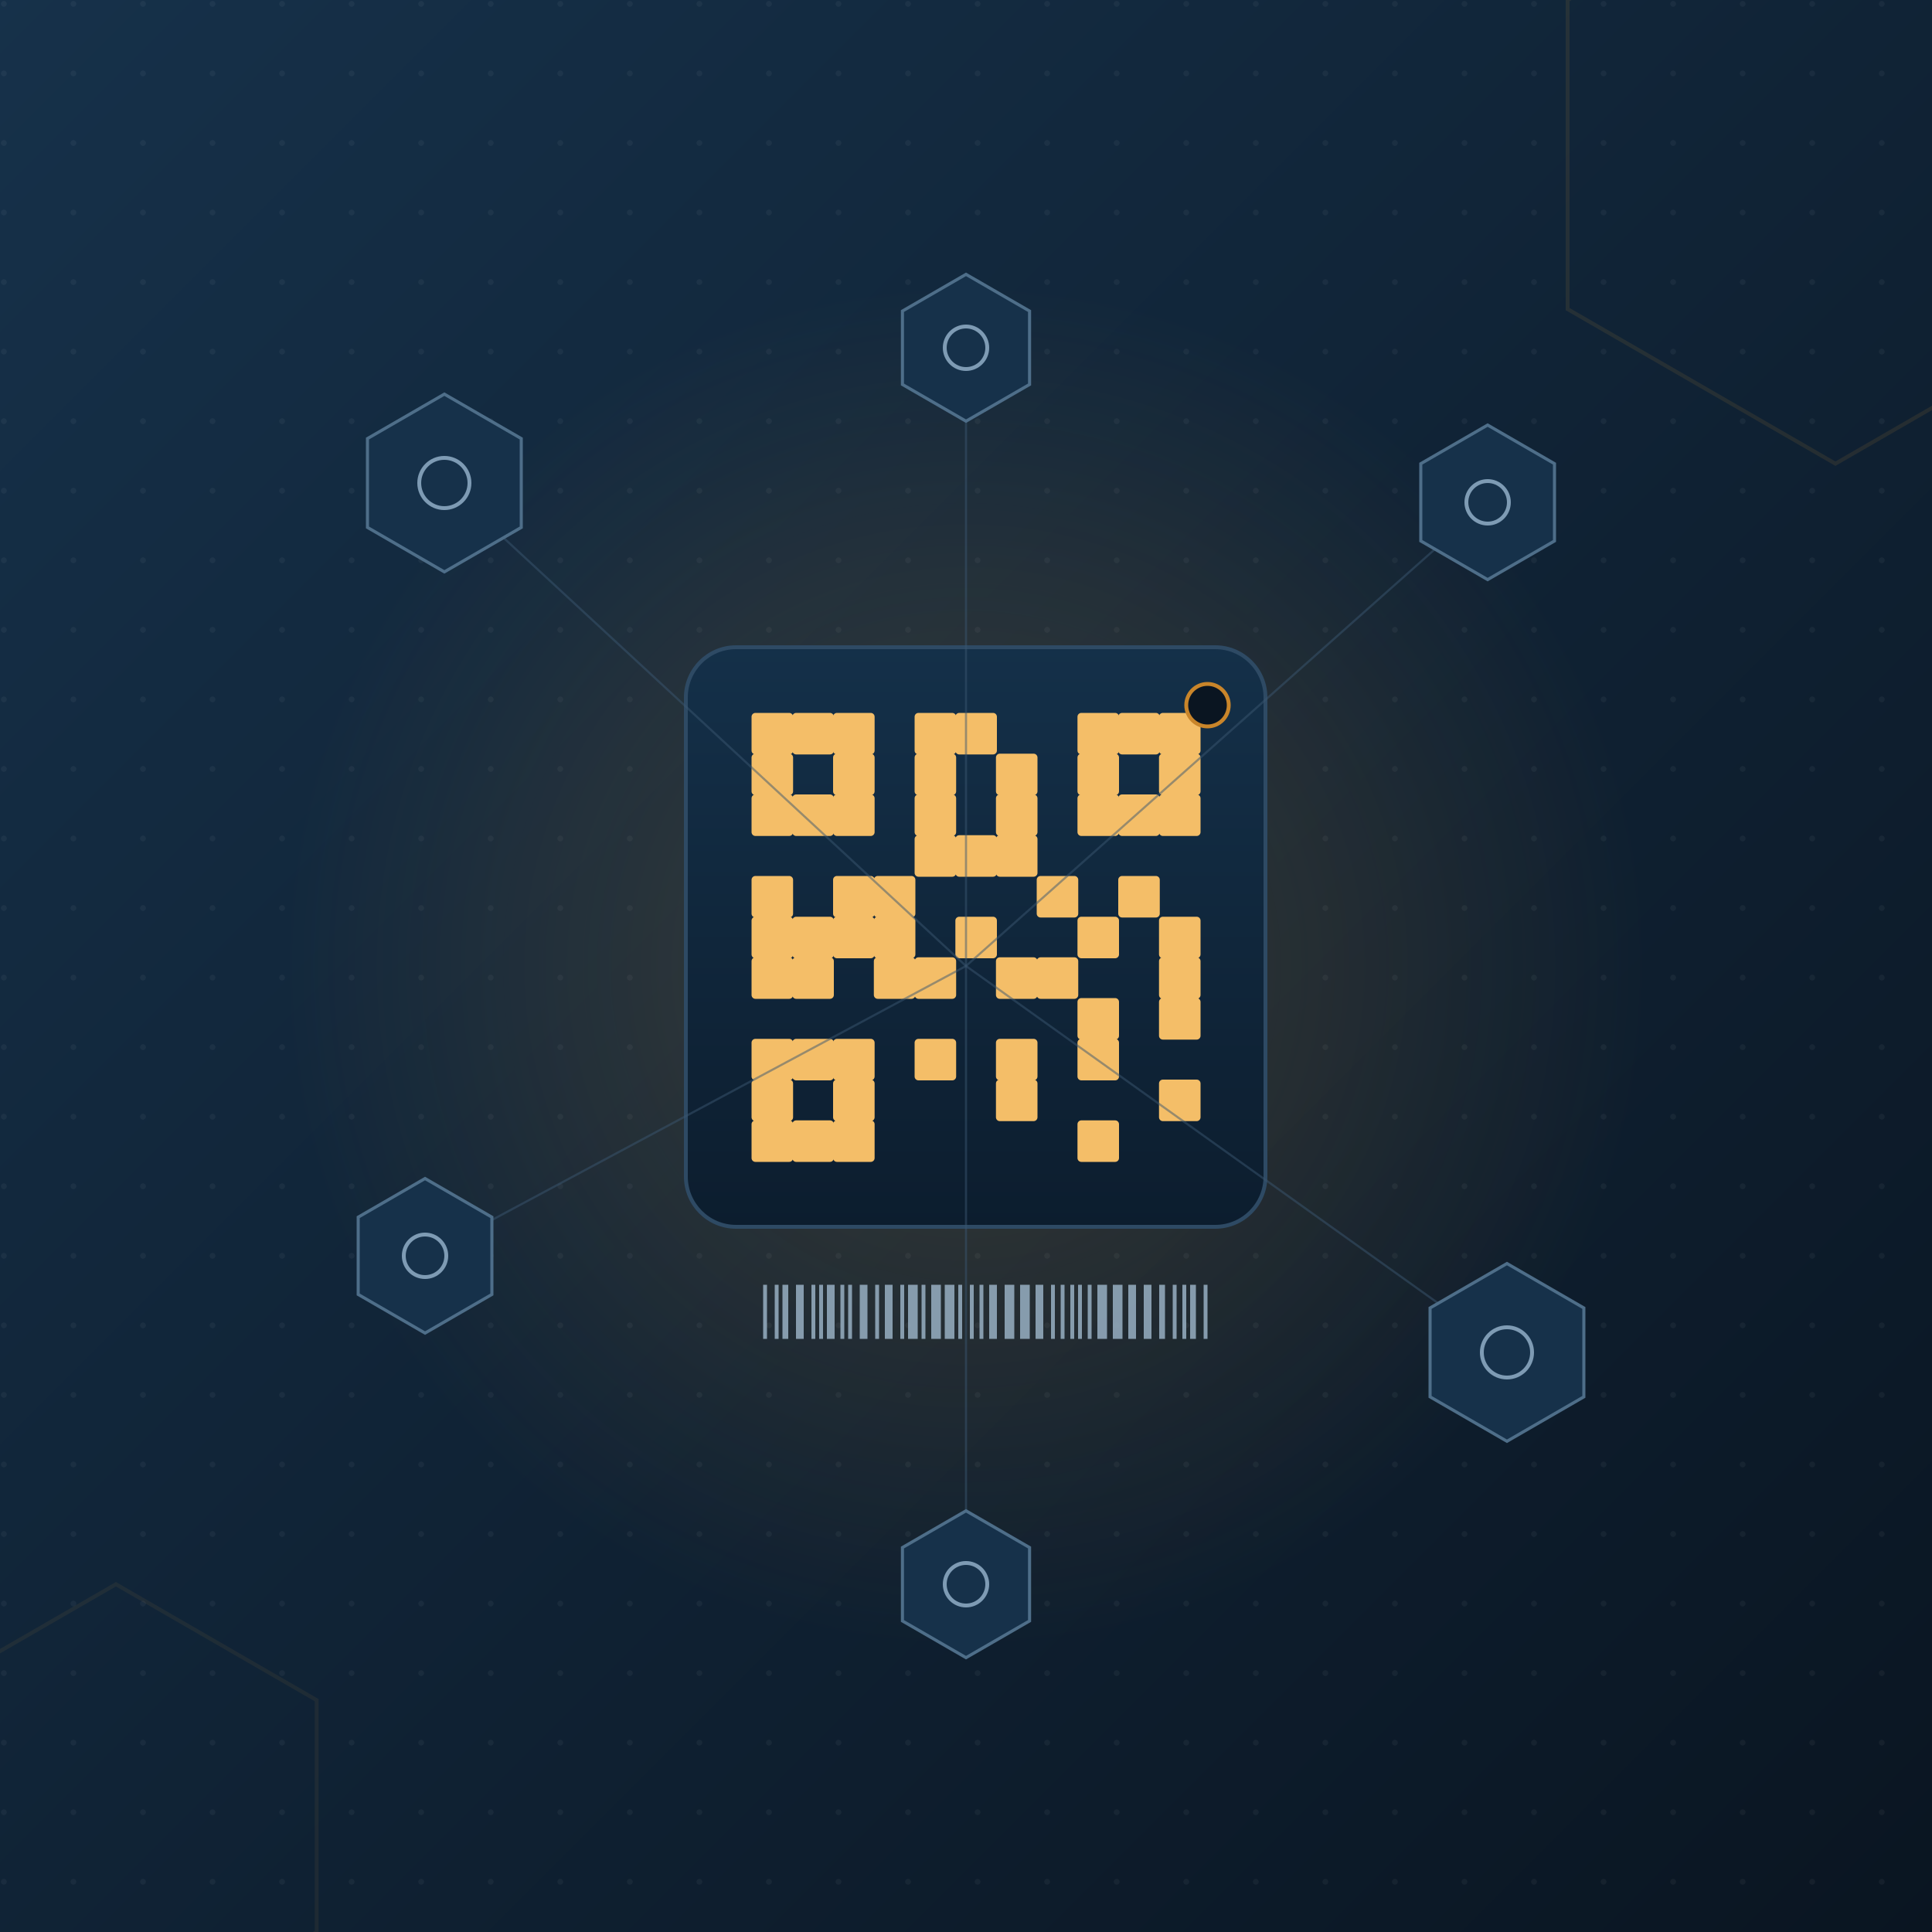
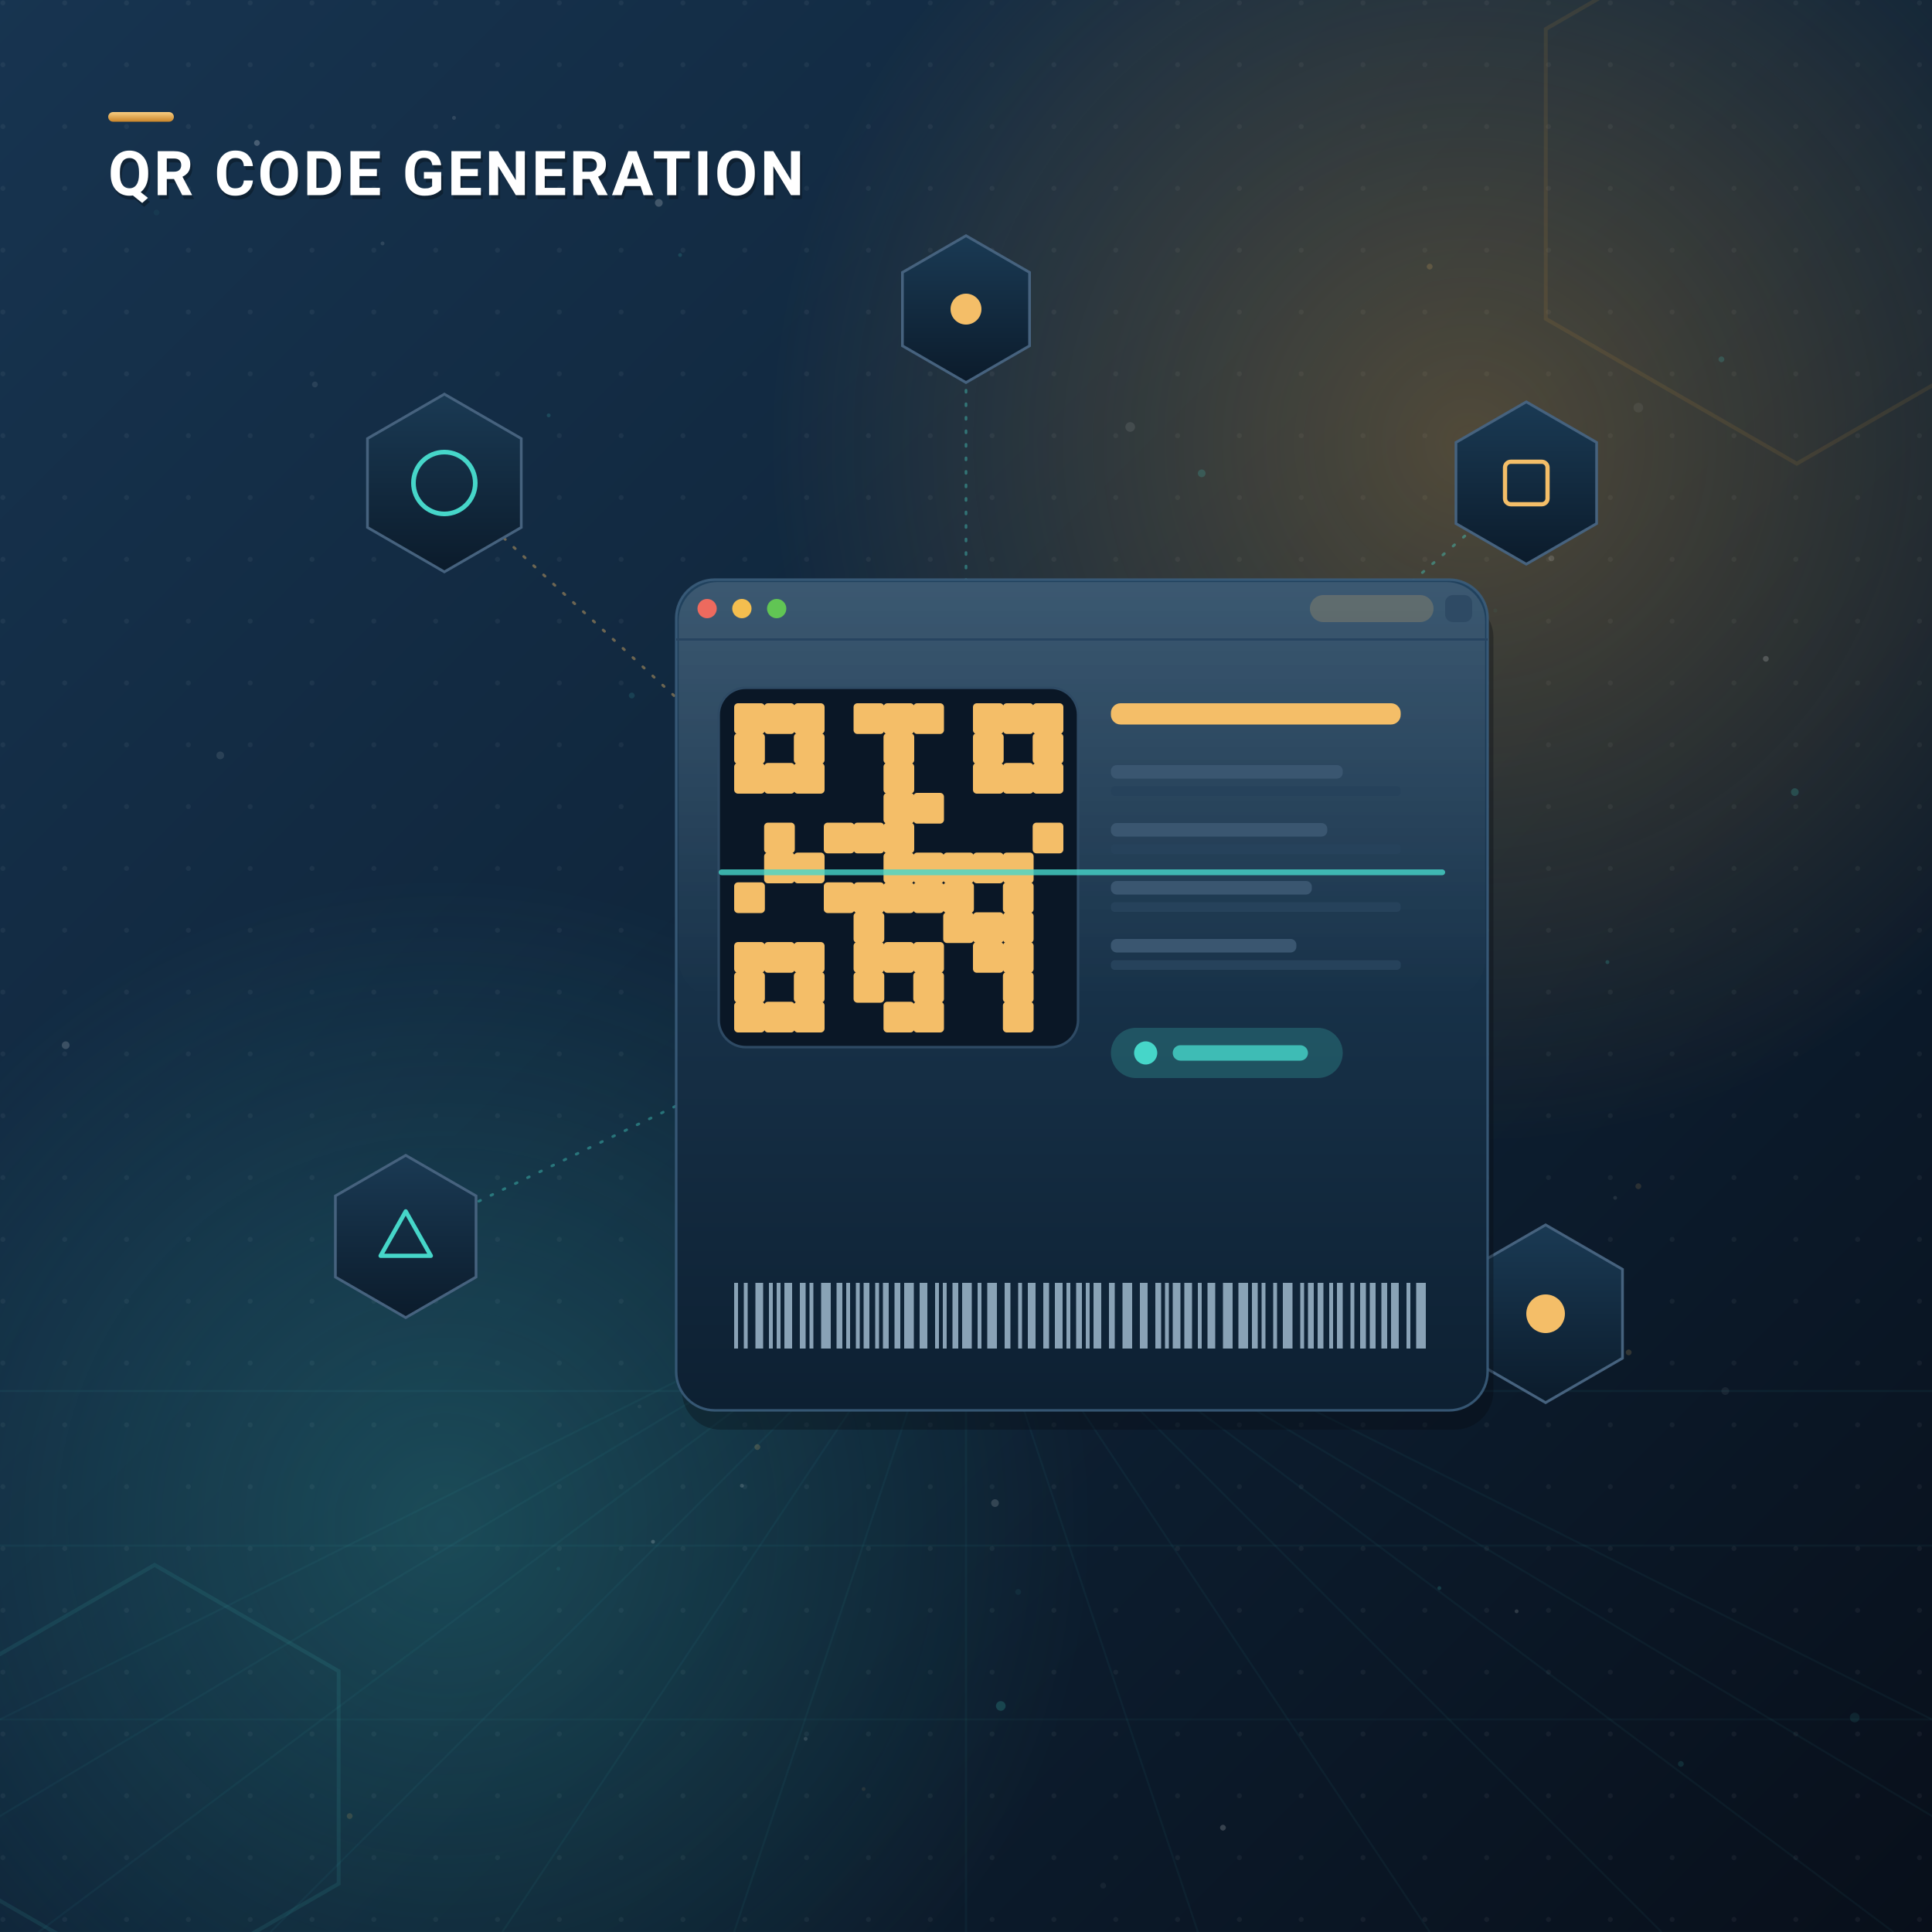
<svg xmlns="http://www.w3.org/2000/svg" viewBox="0 0 1000 1000">
  <defs>
    <linearGradient id="bg" x1="0" y1="0" x2="1" y2="1">
-       <stop offset="0" stop-color="#16314A" />
-       <stop offset="1" stop-color="#0A1521" />
-     </linearGradient>
-     <radialGradient id="glow" cx="0.5" cy="0.5" r="0.5">
-       <stop offset="0" stop-color="#E9A23B" stop-opacity="0.20" />
+       <stop offset="0" stop-color="#173450" />
+       <stop offset="0.55" stop-color="#0E2236" />
+       <stop offset="1" stop-color="#080F1A" />
+     </linearGradient>
+     <linearGradient id="gold" x1="0" y1="0" x2="0" y2="1">
+       <stop offset="0" stop-color="#F8CE82" />
+       <stop offset="1" stop-color="#C9852A" />
+     </linearGradient>
+     <linearGradient id="teal" x1="0" y1="0" x2="0" y2="1">
+       <stop offset="0" stop-color="#6FE6DA" />
+       <stop offset="1" stop-color="#2C9D93" />
+     </linearGradient>
+     <linearGradient id="glass" x1="0" y1="0" x2="0" y2="1">
+       <stop offset="0" stop-color="#21425E" />
+       <stop offset="1" stop-color="#0D2032" />
+     </linearGradient>
+     <linearGradient id="glass2" x1="0" y1="0" x2="0" y2="1">
+       <stop offset="0" stop-color="#1A3A54" />
+       <stop offset="1" stop-color="#0B1B2B" />
+     </linearGradient>
+     <linearGradient id="sheen" x1="0" y1="0" x2="0" y2="1">
+       <stop offset="0" stop-color="#FFFFFF" stop-opacity="0.12" />
+       <stop offset="1" stop-color="#FFFFFF" stop-opacity="0" />
+     </linearGradient>
+     <linearGradient id="goldArea" x1="0" y1="0" x2="0" y2="1">
+       <stop offset="0" stop-color="#F4BE68" stop-opacity="0.34" />
+       <stop offset="1" stop-color="#F4BE68" stop-opacity="0" />
+     </linearGradient>
+     <linearGradient id="tealArea" x1="0" y1="0" x2="0" y2="1">
+       <stop offset="0" stop-color="#46D6C9" stop-opacity="0.30" />
+       <stop offset="1" stop-color="#46D6C9" stop-opacity="0" />
+     </linearGradient>
+     <radialGradient id="glowGold" cx="0.5" cy="0.5" r="0.5">
+       <stop offset="0" stop-color="#E9A23B" stop-opacity="0.30" />
      <stop offset="1" stop-color="#E9A23B" stop-opacity="0" />
    </radialGradient>
-     <linearGradient id="gold" x1="0" y1="0" x2="0" y2="1">
-       <stop offset="0" stop-color="#F4BE68" />
-       <stop offset="1" stop-color="#C9852A" />
-     </linearGradient>
-     <linearGradient id="bar" x1="0" y1="1" x2="0" y2="0">
-       <stop offset="0" stop-color="#B9772094" stop-opacity="0.55" />
-       <stop offset="1" stop-color="#F4BE68" />
-     </linearGradient>
-     <linearGradient id="panel" x1="0" y1="0" x2="0" y2="1">
-       <stop offset="0" stop-color="#143049" />
-       <stop offset="1" stop-color="#0C1D2E" />
-     </linearGradient>
-     <pattern id="dots" width="36" height="36" patternUnits="userSpaceOnUse">
-       <circle cx="2" cy="2" r="1.5" fill="#FFFFFF" opacity="0.045" />
+     <radialGradient id="glowTeal" cx="0.5" cy="0.5" r="0.5">
+       <stop offset="0" stop-color="#46D6C9" stop-opacity="0.22" />
+       <stop offset="1" stop-color="#46D6C9" stop-opacity="0" />
+     </radialGradient>
+     <pattern id="dots" width="32" height="32" patternUnits="userSpaceOnUse">
+       <circle cx="1.5" cy="1.5" r="1.3" fill="#FFFFFF" opacity="0.05" />
    </pattern>
  </defs>
  <rect width="1000" height="1000" fill="url(#bg)" />
  <rect width="1000" height="1000" fill="url(#dots)" />
-   <path d="M950.0 240.0 L811.4 160.0 L811.4 -0.0 L950.0 -80.0 L1088.6 -0.0 L1088.6 160.0 Z" fill="none" stroke="#E9A23B" stroke-opacity="0.10" stroke-width="2" />
-   <path d="M60.0 1060.0 L-43.9 1000.0 L-43.9 880.0 L60.0 820.0 L163.9 880.0 L163.9 1000.0 Z" fill="none" stroke="#E9A23B" stroke-opacity="0.07" stroke-width="2" />
-   <circle cx="500" cy="500" r="350" fill="url(#glow)" />
-   <rect x="355" y="335" width="300" height="300" rx="26" fill="url(#panel)" stroke="#2E4A64" stroke-width="2" />
-   <rect x="389.0" y="369.0" width="21.5" height="21.5" rx="2" fill="#F4BE68" />
-   <rect x="410.1" y="369.0" width="21.5" height="21.5" rx="2" fill="#F4BE68" />
-   <rect x="431.2" y="369.0" width="21.5" height="21.5" rx="2" fill="#F4BE68" />
-   <rect x="473.4" y="369.0" width="21.5" height="21.5" rx="2" fill="#F4BE68" />
-   <rect x="494.5" y="369.0" width="21.5" height="21.5" rx="2" fill="#F4BE68" />
-   <rect x="557.7" y="369.0" width="21.5" height="21.5" rx="2" fill="#F4BE68" />
-   <rect x="578.8" y="369.0" width="21.5" height="21.5" rx="2" fill="#F4BE68" />
-   <rect x="599.9" y="369.0" width="21.5" height="21.5" rx="2" fill="#F4BE68" />
-   <rect x="389.0" y="390.1" width="21.5" height="21.5" rx="2" fill="#F4BE68" />
-   <rect x="431.2" y="390.1" width="21.5" height="21.5" rx="2" fill="#F4BE68" />
-   <rect x="473.4" y="390.1" width="21.5" height="21.5" rx="2" fill="#F4BE68" />
-   <rect x="515.5" y="390.1" width="21.5" height="21.5" rx="2" fill="#F4BE68" />
-   <rect x="557.7" y="390.1" width="21.5" height="21.5" rx="2" fill="#F4BE68" />
-   <rect x="599.9" y="390.1" width="21.5" height="21.5" rx="2" fill="#F4BE68" />
-   <rect x="389.0" y="411.2" width="21.5" height="21.5" rx="2" fill="#F4BE68" />
-   <rect x="410.1" y="411.2" width="21.5" height="21.5" rx="2" fill="#F4BE68" />
-   <rect x="431.2" y="411.2" width="21.5" height="21.5" rx="2" fill="#F4BE68" />
-   <rect x="473.4" y="411.2" width="21.5" height="21.5" rx="2" fill="#F4BE68" />
-   <rect x="515.5" y="411.2" width="21.5" height="21.5" rx="2" fill="#F4BE68" />
-   <rect x="557.7" y="411.2" width="21.5" height="21.5" rx="2" fill="#F4BE68" />
-   <rect x="578.8" y="411.2" width="21.5" height="21.5" rx="2" fill="#F4BE68" />
-   <rect x="599.9" y="411.2" width="21.5" height="21.5" rx="2" fill="#F4BE68" />
-   <rect x="473.4" y="432.3" width="21.5" height="21.5" rx="2" fill="#F4BE68" />
-   <rect x="494.5" y="432.3" width="21.5" height="21.5" rx="2" fill="#F4BE68" />
-   <rect x="515.5" y="432.3" width="21.5" height="21.5" rx="2" fill="#F4BE68" />
-   <rect x="389.0" y="453.4" width="21.5" height="21.5" rx="2" fill="#F4BE68" />
-   <rect x="431.2" y="453.4" width="21.5" height="21.5" rx="2" fill="#F4BE68" />
-   <rect x="452.3" y="453.4" width="21.5" height="21.5" rx="2" fill="#F4BE68" />
-   <rect x="536.6" y="453.4" width="21.5" height="21.5" rx="2" fill="#F4BE68" />
-   <rect x="578.8" y="453.4" width="21.5" height="21.5" rx="2" fill="#F4BE68" />
-   <rect x="389.0" y="474.5" width="21.5" height="21.5" rx="2" fill="#F4BE68" />
-   <rect x="410.1" y="474.5" width="21.5" height="21.5" rx="2" fill="#F4BE68" />
-   <rect x="431.2" y="474.5" width="21.5" height="21.5" rx="2" fill="#F4BE68" />
-   <rect x="452.3" y="474.5" width="21.5" height="21.5" rx="2" fill="#F4BE68" />
-   <rect x="494.5" y="474.5" width="21.5" height="21.5" rx="2" fill="#F4BE68" />
-   <rect x="557.7" y="474.5" width="21.5" height="21.5" rx="2" fill="#F4BE68" />
-   <rect x="599.9" y="474.5" width="21.5" height="21.5" rx="2" fill="#F4BE68" />
-   <rect x="389.0" y="495.5" width="21.5" height="21.5" rx="2" fill="#F4BE68" />
-   <rect x="410.1" y="495.5" width="21.5" height="21.5" rx="2" fill="#F4BE68" />
-   <rect x="452.3" y="495.5" width="21.5" height="21.5" rx="2" fill="#F4BE68" />
-   <rect x="473.4" y="495.5" width="21.5" height="21.5" rx="2" fill="#F4BE68" />
-   <rect x="515.5" y="495.5" width="21.5" height="21.5" rx="2" fill="#F4BE68" />
-   <rect x="536.6" y="495.5" width="21.5" height="21.5" rx="2" fill="#F4BE68" />
-   <rect x="599.9" y="495.5" width="21.5" height="21.5" rx="2" fill="#F4BE68" />
-   <rect x="557.7" y="516.6" width="21.5" height="21.5" rx="2" fill="#F4BE68" />
-   <rect x="599.9" y="516.6" width="21.5" height="21.5" rx="2" fill="#F4BE68" />
-   <rect x="389.0" y="537.7" width="21.5" height="21.5" rx="2" fill="#F4BE68" />
-   <rect x="410.1" y="537.7" width="21.5" height="21.5" rx="2" fill="#F4BE68" />
-   <rect x="431.2" y="537.7" width="21.5" height="21.5" rx="2" fill="#F4BE68" />
-   <rect x="473.4" y="537.7" width="21.5" height="21.5" rx="2" fill="#F4BE68" />
-   <rect x="515.5" y="537.7" width="21.5" height="21.5" rx="2" fill="#F4BE68" />
-   <rect x="557.7" y="537.7" width="21.5" height="21.5" rx="2" fill="#F4BE68" />
-   <rect x="389.0" y="558.8" width="21.5" height="21.5" rx="2" fill="#F4BE68" />
-   <rect x="431.2" y="558.8" width="21.5" height="21.5" rx="2" fill="#F4BE68" />
-   <rect x="515.5" y="558.8" width="21.5" height="21.5" rx="2" fill="#F4BE68" />
-   <rect x="599.9" y="558.8" width="21.5" height="21.5" rx="2" fill="#F4BE68" />
-   <rect x="389.0" y="579.9" width="21.5" height="21.5" rx="2" fill="#F4BE68" />
-   <rect x="410.1" y="579.9" width="21.5" height="21.5" rx="2" fill="#F4BE68" />
-   <rect x="431.2" y="579.9" width="21.5" height="21.5" rx="2" fill="#F4BE68" />
-   <rect x="557.7" y="579.9" width="21.5" height="21.5" rx="2" fill="#F4BE68" />
-   <circle cx="625" cy="365" r="11" fill="#0A1521" stroke="#C9852A" stroke-width="2" />
-   <line x1="230" y1="250" x2="500" y2="500" stroke="#3A5670" stroke-width="1.1" opacity="0.5" />
-   <line x1="770" y1="260" x2="500" y2="500" stroke="#3A5670" stroke-width="1.1" opacity="0.5" />
-   <line x1="220" y1="650" x2="500" y2="500" stroke="#3A5670" stroke-width="1.1" opacity="0.5" />
-   <line x1="780" y1="700" x2="500" y2="500" stroke="#3A5670" stroke-width="1.1" opacity="0.5" />
-   <line x1="500" y1="180" x2="500" y2="500" stroke="#3A5670" stroke-width="1.1" opacity="0.5" />
-   <line x1="500" y1="820" x2="500" y2="500" stroke="#3A5670" stroke-width="1.1" opacity="0.5" />
-   <path d="M230.0 296.0 L190.2 273.0 L190.2 227.0 L230.0 204.0 L269.8 227.0 L269.8 273.0 Z" fill="#16314A" stroke="#4E6E89" stroke-width="1.6" />
-   <circle cx="230" cy="250" r="13" fill="none" stroke="#7E9BB4" stroke-width="2" />
-   <path d="M770.0 300.0 L735.4 280.0 L735.4 240.0 L770.0 220.0 L804.6 240.0 L804.6 280.0 Z" fill="#16314A" stroke="#4E6E89" stroke-width="1.6" />
-   <circle cx="770" cy="260" r="11" fill="none" stroke="#7E9BB4" stroke-width="2" />
-   <path d="M220.0 690.0 L185.4 670.0 L185.4 630.0 L220.0 610.0 L254.6 630.0 L254.6 670.0 Z" fill="#16314A" stroke="#4E6E89" stroke-width="1.6" />
-   <circle cx="220" cy="650" r="11" fill="none" stroke="#7E9BB4" stroke-width="2" />
-   <path d="M780.0 746.0 L740.2 723.0 L740.2 677.0 L780.0 654.0 L819.8 677.0 L819.8 723.0 Z" fill="#16314A" stroke="#4E6E89" stroke-width="1.6" />
-   <circle cx="780" cy="700" r="13" fill="none" stroke="#7E9BB4" stroke-width="2" />
-   <path d="M500.0 218.0 L467.1 199.0 L467.1 161.0 L500.0 142.0 L532.9 161.0 L532.9 199.0 Z" fill="#16314A" stroke="#4E6E89" stroke-width="1.6" />
-   <circle cx="500" cy="180" r="11" fill="none" stroke="#7E9BB4" stroke-width="2" />
-   <path d="M500.0 858.0 L467.1 839.0 L467.1 801.0 L500.0 782.0 L532.9 801.0 L532.9 839.0 Z" fill="#16314A" stroke="#4E6E89" stroke-width="1.6" />
-   <circle cx="500" cy="820" r="11" fill="none" stroke="#7E9BB4" stroke-width="2" />
-   <rect x="395" y="665" width="2" height="28" fill="#9FB8CC" opacity="0.8" />
-   <rect x="401" y="665" width="2" height="28" fill="#9FB8CC" opacity="0.8" />
-   <rect x="405" y="665" width="3" height="28" fill="#9FB8CC" opacity="0.8" />
-   <rect x="412" y="665" width="4" height="28" fill="#9FB8CC" opacity="0.8" />
-   <rect x="420" y="665" width="2" height="28" fill="#9FB8CC" opacity="0.8" />
-   <rect x="424" y="665" width="2" height="28" fill="#9FB8CC" opacity="0.8" />
-   <rect x="428" y="665" width="4" height="28" fill="#9FB8CC" opacity="0.8" />
-   <rect x="435" y="665" width="2" height="28" fill="#9FB8CC" opacity="0.8" />
-   <rect x="439" y="665" width="2" height="28" fill="#9FB8CC" opacity="0.8" />
-   <rect x="445" y="665" width="4" height="28" fill="#9FB8CC" opacity="0.8" />
-   <rect x="453" y="665" width="2" height="28" fill="#9FB8CC" opacity="0.8" />
-   <rect x="458" y="665" width="4" height="28" fill="#9FB8CC" opacity="0.8" />
-   <rect x="466" y="665" width="2" height="28" fill="#9FB8CC" opacity="0.8" />
-   <rect x="470" y="665" width="5" height="28" fill="#9FB8CC" opacity="0.8" />
-   <rect x="477" y="665" width="2" height="28" fill="#9FB8CC" opacity="0.8" />
-   <rect x="482" y="665" width="5" height="28" fill="#9FB8CC" opacity="0.8" />
-   <rect x="489" y="665" width="5" height="28" fill="#9FB8CC" opacity="0.8" />
-   <rect x="496" y="665" width="2" height="28" fill="#9FB8CC" opacity="0.8" />
-   <rect x="502" y="665" width="2" height="28" fill="#9FB8CC" opacity="0.8" />
-   <rect x="507" y="665" width="2" height="28" fill="#9FB8CC" opacity="0.8" />
-   <rect x="512" y="665" width="4" height="28" fill="#9FB8CC" opacity="0.8" />
-   <rect x="520" y="665" width="5" height="28" fill="#9FB8CC" opacity="0.8" />
-   <rect x="528" y="665" width="5" height="28" fill="#9FB8CC" opacity="0.8" />
-   <rect x="536" y="665" width="4" height="28" fill="#9FB8CC" opacity="0.8" />
-   <rect x="544" y="665" width="2" height="28" fill="#9FB8CC" opacity="0.8" />
-   <rect x="549" y="665" width="2" height="28" fill="#9FB8CC" opacity="0.8" />
-   <rect x="554" y="665" width="2" height="28" fill="#9FB8CC" opacity="0.8" />
-   <rect x="558" y="665" width="2" height="28" fill="#9FB8CC" opacity="0.8" />
-   <rect x="563" y="665" width="2" height="28" fill="#9FB8CC" opacity="0.8" />
-   <rect x="568" y="665" width="5" height="28" fill="#9FB8CC" opacity="0.8" />
-   <rect x="576" y="665" width="5" height="28" fill="#9FB8CC" opacity="0.8" />
-   <rect x="584" y="665" width="4" height="28" fill="#9FB8CC" opacity="0.8" />
-   <rect x="592" y="665" width="4" height="28" fill="#9FB8CC" opacity="0.8" />
-   <rect x="600" y="665" width="3" height="28" fill="#9FB8CC" opacity="0.8" />
-   <rect x="607" y="665" width="2" height="28" fill="#9FB8CC" opacity="0.8" />
-   <rect x="612" y="665" width="2" height="28" fill="#9FB8CC" opacity="0.8" />
-   <rect x="616" y="665" width="3" height="28" fill="#9FB8CC" opacity="0.8" />
-   <rect x="623" y="665" width="2" height="28" fill="#9FB8CC" opacity="0.8" />
+   <line x1="500" y1="640" x2="-220" y2="1000" stroke="#46D6C9" stroke-opacity="0.05" stroke-width="1" />
+   <line x1="500" y1="640" x2="-100" y2="1000" stroke="#46D6C9" stroke-opacity="0.05" stroke-width="1" />
+   <line x1="500" y1="640" x2="20" y2="1000" stroke="#46D6C9" stroke-opacity="0.05" stroke-width="1" />
+   <line x1="500" y1="640" x2="140" y2="1000" stroke="#46D6C9" stroke-opacity="0.05" stroke-width="1" />
+   <line x1="500" y1="640" x2="260" y2="1000" stroke="#46D6C9" stroke-opacity="0.05" stroke-width="1" />
+   <line x1="500" y1="640" x2="380" y2="1000" stroke="#46D6C9" stroke-opacity="0.05" stroke-width="1" />
+   <line x1="500" y1="640" x2="500" y2="1000" stroke="#46D6C9" stroke-opacity="0.05" stroke-width="1" />
+   <line x1="500" y1="640" x2="620" y2="1000" stroke="#46D6C9" stroke-opacity="0.05" stroke-width="1" />
+   <line x1="500" y1="640" x2="740" y2="1000" stroke="#46D6C9" stroke-opacity="0.05" stroke-width="1" />
+   <line x1="500" y1="640" x2="860" y2="1000" stroke="#46D6C9" stroke-opacity="0.05" stroke-width="1" />
+   <line x1="500" y1="640" x2="980" y2="1000" stroke="#46D6C9" stroke-opacity="0.05" stroke-width="1" />
+   <line x1="500" y1="640" x2="1100" y2="1000" stroke="#46D6C9" stroke-opacity="0.05" stroke-width="1" />
+   <line x1="500" y1="640" x2="1220" y2="1000" stroke="#46D6C9" stroke-opacity="0.05" stroke-width="1" />
+   <line x1="0" y1="720" x2="1000" y2="720" stroke="#46D6C9" stroke-opacity="0.06" stroke-width="1" />
+   <line x1="0" y1="800" x2="1000" y2="800" stroke="#46D6C9" stroke-opacity="0.05" stroke-width="1" />
+   <line x1="0" y1="890" x2="1000" y2="890" stroke="#46D6C9" stroke-opacity="0.04" stroke-width="1" />
+   <line x1="0" y1="1000" x2="1000" y2="1000" stroke="#46D6C9" stroke-opacity="0.03" stroke-width="1" />
+   <path d="M930.0 240.0 L800.1 165.0 L800.1 15.0 L930.0 -60.0 L1059.9 15.0 L1059.9 165.0 Z" fill="none" stroke="#E9A23B" stroke-opacity="0.10" stroke-width="2" />
+   <path d="M80.0 1030.0 L-15.3 975.0 L-15.3 865.0 L80.0 810.0 L175.3 865.0 L175.3 975.0 Z" fill="none" stroke="#46D6C9" stroke-opacity="0.10" stroke-width="2" />
+   <circle cx="760" cy="230" r="360" fill="url(#glowGold)" />
+   <circle cx="230" cy="790" r="340" fill="url(#glowTeal)" />
+   <circle cx="568" cy="627" r="1.5" fill="#FFFFFF" opacity="0.13" />
+   <circle cx="960" cy="889" r="2.5" fill="#46D6C9" opacity="0.10" />
+   <circle cx="447" cy="926" r="1" fill="#F4BE68" opacity="0.10" />
+   <circle cx="518" cy="883" r="2.5" fill="#46D6C9" opacity="0.20" />
+   <circle cx="803" cy="289" r="1.5" fill="#FFFFFF" opacity="0.14" />
+   <circle cx="133" cy="74" r="1.5" fill="#FFFFFF" opacity="0.22" />
+   <circle cx="740" cy="138" r="1.5" fill="#F4BE68" opacity="0.18" />
+   <circle cx="327" cy="360" r="1.5" fill="#46D6C9" opacity="0.14" />
+   <circle cx="198" cy="126" r="1" fill="#FFFFFF" opacity="0.11" />
+   <circle cx="81" cy="110" r="1.5" fill="#46D6C9" opacity="0.05" />
+   <circle cx="284" cy="215" r="1" fill="#46D6C9" opacity="0.17" />
+   <circle cx="459" cy="475" r="1.5" fill="#46D6C9" opacity="0.15" />
+   <circle cx="774" cy="316" r="1" fill="#46D6C9" opacity="0.05" />
+   <circle cx="384" cy="769" r="1" fill="#FFFFFF" opacity="0.16" />
+   <circle cx="34" cy="541" r="2" fill="#FFFFFF" opacity="0.17" />
+   <circle cx="893" cy="720" r="2" fill="#FFFFFF" opacity="0.06" />
+   <circle cx="870" cy="913" r="1.5" fill="#46D6C9" opacity="0.13" />
+   <circle cx="929" cy="410" r="2" fill="#46D6C9" opacity="0.20" />
+   <circle cx="392" cy="749" r="1.5" fill="#F4BE68" opacity="0.19" />
+   <circle cx="181" cy="940" r="1.5" fill="#F4BE68" opacity="0.16" />
+   <circle cx="891" cy="186" r="1.5" fill="#46D6C9" opacity="0.19" />
+   <circle cx="914" cy="341" r="1.5" fill="#FFFFFF" opacity="0.18" />
+   <circle cx="836" cy="620" r="1" fill="#FFFFFF" opacity="0.09" />
+   <circle cx="785" cy="834" r="1" fill="#FFFFFF" opacity="0.15" />
+   <circle cx="848" cy="211" r="2.5" fill="#FFFFFF" opacity="0.06" />
+   <circle cx="571" cy="976" r="1.5" fill="#FFFFFF" opacity="0.05" />
+   <circle cx="417" cy="900" r="1" fill="#FFFFFF" opacity="0.13" />
+   <circle cx="585" cy="221" r="2.5" fill="#FFFFFF" opacity="0.09" />
+   <circle cx="341" cy="105" r="2" fill="#FFFFFF" opacity="0.20" />
+   <circle cx="745" cy="822" r="1" fill="#46D6C9" opacity="0.19" />
+   <circle cx="848" cy="614" r="1.5" fill="#F4BE68" opacity="0.14" />
+   <circle cx="114" cy="391" r="2" fill="#FFFFFF" opacity="0.10" />
+   <circle cx="527" cy="824" r="1.5" fill="#46D6C9" opacity="0.07" />
+   <circle cx="528" cy="152" r="2" fill="#46D6C9" opacity="0.14" />
+   <circle cx="331" cy="728" r="1" fill="#FFFFFF" opacity="0.05" />
+   <circle cx="163" cy="199" r="1.5" fill="#FFFFFF" opacity="0.09" />
+   <circle cx="496" cy="595" r="2.5" fill="#F4BE68" opacity="0.10" />
+   <circle cx="235" cy="61" r="1" fill="#FFFFFF" opacity="0.12" />
+   <circle cx="352" cy="132" r="1" fill="#46D6C9" opacity="0.16" />
+   <circle cx="338" cy="798" r="1" fill="#FFFFFF" opacity="0.19" />
+   <circle cx="515" cy="778" r="2" fill="#FFFFFF" opacity="0.15" />
+   <circle cx="832" cy="498" r="1" fill="#46D6C9" opacity="0.20" />
+   <circle cx="843" cy="700" r="1.5" fill="#F4BE68" opacity="0.17" />
+   <circle cx="622" cy="245" r="2" fill="#46D6C9" opacity="0.19" />
+   <circle cx="633" cy="946" r="1.5" fill="#FFFFFF" opacity="0.18" />
+   <circle cx="289" cy="812" r="1" fill="#46D6C9" opacity="0.08" />
+   <line x1="230" y1="250" x2="500" y2="500" stroke="#F4BE68" stroke-width="1.4" opacity="0.4" stroke-dasharray="1 6" stroke-linecap="round" />
+   <line x1="790" y1="250" x2="500" y2="500" stroke="#46D6C9" stroke-width="1.4" opacity="0.4" stroke-dasharray="1 6" stroke-linecap="round" />
+   <line x1="210" y1="640" x2="500" y2="500" stroke="#46D6C9" stroke-width="1.4" opacity="0.4" stroke-dasharray="1 6" stroke-linecap="round" />
+   <line x1="800" y1="680" x2="500" y2="500" stroke="#F4BE68" stroke-width="1.4" opacity="0.4" stroke-dasharray="1 6" stroke-linecap="round" />
+   <line x1="500" y1="160" x2="500" y2="500" stroke="#46D6C9" stroke-width="1.4" opacity="0.4" stroke-dasharray="1 6" stroke-linecap="round" />
+   <path d="M230.0 296.0 L190.2 273.0 L190.2 227.0 L230.0 204.0 L269.8 227.0 L269.8 273.0 Z" fill="url(#glass2)" stroke="#46627E" stroke-width="1.4" />
+   <circle cx="230" cy="250" r="16" fill="none" stroke="#46D6C9" stroke-width="2.4" />
+   <path d="M790.0 292.0 L753.6 271.0 L753.6 229.0 L790.0 208.0 L826.4 229.0 L826.4 271.0 Z" fill="url(#glass2)" stroke="#46627E" stroke-width="1.4" />
+   <rect x="779" y="239" width="22" height="22" rx="3" fill="none" stroke="#F4BE68" stroke-width="2.2" />
+   <path d="M210.0 682.0 L173.6 661.0 L173.6 619.0 L210.0 598.0 L246.4 619.0 L246.4 661.0 Z" fill="url(#glass2)" stroke="#46627E" stroke-width="1.4" />
+   <path d="M210 627 L223 650 L197 650 Z" fill="none" stroke="#46D6C9" stroke-width="2.2" stroke-linejoin="round" />
+   <path d="M800.0 726.0 L760.2 703.0 L760.2 657.0 L800.0 634.0 L839.8 657.0 L839.8 703.0 Z" fill="url(#glass2)" stroke="#46627E" stroke-width="1.4" />
+   <circle cx="800" cy="680" r="10" fill="#F4BE68" />
+   <path d="M500.0 198.0 L467.1 179.0 L467.1 141.0 L500.0 122.0 L532.9 141.0 L532.9 179.0 Z" fill="url(#glass2)" stroke="#46627E" stroke-width="1.4" />
+   <circle cx="500" cy="160" r="8" fill="#F4BE68" />
+   <rect x="353" y="310" width="420" height="430" rx="20" fill="#05090F" opacity="0.33" />
+   <rect x="350" y="300" width="420" height="430" rx="20" fill="url(#glass)" stroke="#36567400" stroke-opacity="0" />
+   <rect x="350" y="300" width="420" height="430" rx="20" fill="none" stroke="#3A5C7A" stroke-width="1.3" opacity="0.9" />
+   <rect x="351.3" y="301.3" width="417.4" height="215" rx="20" fill="url(#sheen)" />
+   <circle cx="366" cy="315" r="5" fill="#ED6A5E" />
+   <circle cx="384" cy="315" r="5" fill="#F4BE4F" />
+   <circle cx="402" cy="315" r="5" fill="#61C554" />
+   <rect x="678" y="308" width="64" height="14" rx="7" fill="#F4BE68" opacity="0.20" />
+   <rect x="748" y="308" width="14" height="14" rx="4" fill="#2E4A64" />
+   <line x1="350" y1="331" x2="770" y2="331" stroke="#274460" stroke-width="1.2" />
+   <rect x="372" y="356" width="186" height="186" rx="14" fill="#0A1726" stroke="#2E4A64" stroke-width="1.3" />
+   <rect x="380.0" y="364.0" width="15.9" height="15.9" rx="2" fill="#F4BE68" />
+   <rect x="395.5" y="364.0" width="15.9" height="15.9" rx="2" fill="#F4BE68" />
+   <rect x="410.9" y="364.0" width="15.9" height="15.9" rx="2" fill="#F4BE68" />
+   <rect x="441.8" y="364.0" width="15.9" height="15.9" rx="2" fill="#F4BE68" />
+   <rect x="457.3" y="364.0" width="15.9" height="15.9" rx="2" fill="#F4BE68" />
+   <rect x="472.7" y="364.0" width="15.9" height="15.9" rx="2" fill="#F4BE68" />
+   <rect x="503.6" y="364.0" width="15.9" height="15.9" rx="2" fill="#F4BE68" />
+   <rect x="519.1" y="364.0" width="15.9" height="15.9" rx="2" fill="#F4BE68" />
+   <rect x="534.5" y="364.0" width="15.9" height="15.9" rx="2" fill="#F4BE68" />
+   <rect x="380.0" y="379.5" width="15.9" height="15.9" rx="2" fill="#F4BE68" />
+   <rect x="410.9" y="379.5" width="15.9" height="15.9" rx="2" fill="#F4BE68" />
+   <rect x="457.3" y="379.5" width="15.9" height="15.9" rx="2" fill="#F4BE68" />
+   <rect x="503.6" y="379.5" width="15.9" height="15.9" rx="2" fill="#F4BE68" />
+   <rect x="534.5" y="379.5" width="15.9" height="15.9" rx="2" fill="#F4BE68" />
+   <rect x="380.0" y="394.9" width="15.9" height="15.9" rx="2" fill="#F4BE68" />
+   <rect x="395.5" y="394.9" width="15.9" height="15.9" rx="2" fill="#F4BE68" />
+   <rect x="410.9" y="394.9" width="15.9" height="15.9" rx="2" fill="#F4BE68" />
+   <rect x="457.3" y="394.9" width="15.9" height="15.9" rx="2" fill="#F4BE68" />
+   <rect x="503.6" y="394.9" width="15.9" height="15.9" rx="2" fill="#F4BE68" />
+   <rect x="519.1" y="394.9" width="15.9" height="15.9" rx="2" fill="#F4BE68" />
+   <rect x="534.5" y="394.9" width="15.9" height="15.9" rx="2" fill="#F4BE68" />
+   <rect x="457.3" y="410.4" width="15.9" height="15.9" rx="2" fill="#F4BE68" />
+   <rect x="472.7" y="410.4" width="15.9" height="15.9" rx="2" fill="#F4BE68" />
+   <rect x="395.5" y="425.8" width="15.9" height="15.9" rx="2" fill="#F4BE68" />
+   <rect x="426.4" y="425.8" width="15.9" height="15.9" rx="2" fill="#F4BE68" />
+   <rect x="441.8" y="425.8" width="15.9" height="15.9" rx="2" fill="#F4BE68" />
+   <rect x="457.3" y="425.8" width="15.9" height="15.9" rx="2" fill="#F4BE68" />
+   <rect x="534.5" y="425.8" width="15.9" height="15.9" rx="2" fill="#F4BE68" />
+   <rect x="395.5" y="441.3" width="15.9" height="15.9" rx="2" fill="#F4BE68" />
+   <rect x="410.9" y="441.3" width="15.9" height="15.9" rx="2" fill="#F4BE68" />
+   <rect x="457.3" y="441.3" width="15.9" height="15.9" rx="2" fill="#F4BE68" />
+   <rect x="472.7" y="441.3" width="15.9" height="15.9" rx="2" fill="#F4BE68" />
+   <rect x="488.2" y="441.3" width="15.9" height="15.9" rx="2" fill="#F4BE68" />
+   <rect x="503.6" y="441.3" width="15.9" height="15.9" rx="2" fill="#F4BE68" />
+   <rect x="519.1" y="441.3" width="15.9" height="15.9" rx="2" fill="#F4BE68" />
+   <rect x="380.0" y="456.7" width="15.9" height="15.9" rx="2" fill="#F4BE68" />
+   <rect x="426.4" y="456.7" width="15.9" height="15.9" rx="2" fill="#F4BE68" />
+   <rect x="441.8" y="456.7" width="15.9" height="15.9" rx="2" fill="#F4BE68" />
+   <rect x="457.3" y="456.7" width="15.9" height="15.9" rx="2" fill="#F4BE68" />
+   <rect x="472.7" y="456.7" width="15.9" height="15.9" rx="2" fill="#F4BE68" />
+   <rect x="488.2" y="456.7" width="15.9" height="15.9" rx="2" fill="#F4BE68" />
+   <rect x="519.1" y="456.7" width="15.9" height="15.9" rx="2" fill="#F4BE68" />
+   <rect x="441.8" y="472.2" width="15.9" height="15.9" rx="2" fill="#F4BE68" />
+   <rect x="488.2" y="472.2" width="15.9" height="15.9" rx="2" fill="#F4BE68" />
+   <rect x="503.6" y="472.2" width="15.9" height="15.9" rx="2" fill="#F4BE68" />
+   <rect x="519.1" y="472.2" width="15.9" height="15.9" rx="2" fill="#F4BE68" />
+   <rect x="380.0" y="487.6" width="15.9" height="15.9" rx="2" fill="#F4BE68" />
+   <rect x="395.5" y="487.6" width="15.9" height="15.9" rx="2" fill="#F4BE68" />
+   <rect x="410.9" y="487.6" width="15.9" height="15.9" rx="2" fill="#F4BE68" />
+   <rect x="441.8" y="487.6" width="15.9" height="15.9" rx="2" fill="#F4BE68" />
+   <rect x="457.3" y="487.6" width="15.9" height="15.9" rx="2" fill="#F4BE68" />
+   <rect x="472.7" y="487.6" width="15.9" height="15.9" rx="2" fill="#F4BE68" />
+   <rect x="503.6" y="487.6" width="15.9" height="15.9" rx="2" fill="#F4BE68" />
+   <rect x="519.1" y="487.6" width="15.9" height="15.9" rx="2" fill="#F4BE68" />
+   <rect x="380.0" y="503.1" width="15.9" height="15.9" rx="2" fill="#F4BE68" />
+   <rect x="410.9" y="503.1" width="15.9" height="15.9" rx="2" fill="#F4BE68" />
+   <rect x="441.8" y="503.1" width="15.9" height="15.9" rx="2" fill="#F4BE68" />
+   <rect x="472.7" y="503.1" width="15.9" height="15.9" rx="2" fill="#F4BE68" />
+   <rect x="519.1" y="503.1" width="15.9" height="15.9" rx="2" fill="#F4BE68" />
+   <rect x="380.0" y="518.5" width="15.9" height="15.9" rx="2" fill="#F4BE68" />
+   <rect x="395.5" y="518.5" width="15.9" height="15.9" rx="2" fill="#F4BE68" />
+   <rect x="410.9" y="518.5" width="15.9" height="15.9" rx="2" fill="#F4BE68" />
+   <rect x="457.3" y="518.5" width="15.9" height="15.9" rx="2" fill="#F4BE68" />
+   <rect x="472.7" y="518.5" width="15.9" height="15.9" rx="2" fill="#F4BE68" />
+   <rect x="519.1" y="518.5" width="15.9" height="15.9" rx="2" fill="#F4BE68" />
+   <rect x="575" y="364" width="150" height="11" rx="5" fill="#F4BE68" />
+   <rect x="575" y="396" width="120" height="7" rx="3" fill="#3A5670" />
+   <rect x="575" y="407" width="150" height="5" rx="2" fill="#26425B" />
+   <rect x="575" y="426" width="112" height="7" rx="3" fill="#3A5670" />
+   <rect x="575" y="437" width="150" height="5" rx="2" fill="#26425B" />
+   <rect x="575" y="456" width="104" height="7" rx="3" fill="#3A5670" />
+   <rect x="575" y="467" width="150" height="5" rx="2" fill="#26425B" />
+   <rect x="575" y="486" width="96" height="7" rx="3" fill="#3A5670" />
+   <rect x="575" y="497" width="150" height="5" rx="2" fill="#26425B" />
+   <rect x="575" y="532" width="120" height="26" rx="13" fill="#46D6C9" opacity="0.22" />
+   <circle cx="593" cy="545" r="6" fill="#46D6C9" />
+   <rect x="607" y="541" width="70" height="8" rx="4" fill="#46D6C9" opacity="0.8" />
+   <rect x="380" y="664" width="2" height="34" fill="#9FB8CC" opacity="0.85" />
+   <rect x="385" y="664" width="2" height="34" fill="#9FB8CC" opacity="0.85" />
+   <rect x="391" y="664" width="4" height="34" fill="#9FB8CC" opacity="0.85" />
+   <rect x="398" y="664" width="2" height="34" fill="#9FB8CC" opacity="0.85" />
+   <rect x="402" y="664" width="2" height="34" fill="#9FB8CC" opacity="0.85" />
+   <rect x="406" y="664" width="4" height="34" fill="#9FB8CC" opacity="0.85" />
+   <rect x="414" y="664" width="3" height="34" fill="#9FB8CC" opacity="0.85" />
+   <rect x="419" y="664" width="2" height="34" fill="#9FB8CC" opacity="0.85" />
+   <rect x="425" y="664" width="5" height="34" fill="#9FB8CC" opacity="0.85" />
+   <rect x="433" y="664" width="3" height="34" fill="#9FB8CC" opacity="0.85" />
+   <rect x="438" y="664" width="2" height="34" fill="#9FB8CC" opacity="0.85" />
+   <rect x="443" y="664" width="2" height="34" fill="#9FB8CC" opacity="0.85" />
+   <rect x="447" y="664" width="3" height="34" fill="#9FB8CC" opacity="0.85" />
+   <rect x="453" y="664" width="2" height="34" fill="#9FB8CC" opacity="0.85" />
+   <rect x="457" y="664" width="3" height="34" fill="#9FB8CC" opacity="0.85" />
+   <rect x="463" y="664" width="3" height="34" fill="#9FB8CC" opacity="0.85" />
+   <rect x="468" y="664" width="5" height="34" fill="#9FB8CC" opacity="0.85" />
+   <rect x="476" y="664" width="4" height="34" fill="#9FB8CC" opacity="0.85" />
+   <rect x="484" y="664" width="2" height="34" fill="#9FB8CC" opacity="0.85" />
+   <rect x="488" y="664" width="2" height="34" fill="#9FB8CC" opacity="0.85" />
+   <rect x="493" y="664" width="3" height="34" fill="#9FB8CC" opacity="0.85" />
+   <rect x="498" y="664" width="5" height="34" fill="#9FB8CC" opacity="0.85" />
+   <rect x="506" y="664" width="2" height="34" fill="#9FB8CC" opacity="0.85" />
+   <rect x="511" y="664" width="5" height="34" fill="#9FB8CC" opacity="0.85" />
+   <rect x="520" y="664" width="3" height="34" fill="#9FB8CC" opacity="0.85" />
+   <rect x="527" y="664" width="2" height="34" fill="#9FB8CC" opacity="0.85" />
+   <rect x="532" y="664" width="4" height="34" fill="#9FB8CC" opacity="0.85" />
+   <rect x="540" y="664" width="3" height="34" fill="#9FB8CC" opacity="0.85" />
+   <rect x="546" y="664" width="4" height="34" fill="#9FB8CC" opacity="0.85" />
+   <rect x="552" y="664" width="2" height="34" fill="#9FB8CC" opacity="0.85" />
+   <rect x="557" y="664" width="3" height="34" fill="#9FB8CC" opacity="0.85" />
+   <rect x="562" y="664" width="2" height="34" fill="#9FB8CC" opacity="0.85" />
+   <rect x="566" y="664" width="4" height="34" fill="#9FB8CC" opacity="0.85" />
+   <rect x="574" y="664" width="3" height="34" fill="#9FB8CC" opacity="0.85" />
+   <rect x="581" y="664" width="5" height="34" fill="#9FB8CC" opacity="0.85" />
+   <rect x="590" y="664" width="4" height="34" fill="#9FB8CC" opacity="0.85" />
+   <rect x="598" y="664" width="3" height="34" fill="#9FB8CC" opacity="0.85" />
+   <rect x="603" y="664" width="2" height="34" fill="#9FB8CC" opacity="0.85" />
+   <rect x="607" y="664" width="4" height="34" fill="#9FB8CC" opacity="0.85" />
+   <rect x="613" y="664" width="4" height="34" fill="#9FB8CC" opacity="0.85" />
+   <rect x="620" y="664" width="2" height="34" fill="#9FB8CC" opacity="0.85" />
+   <rect x="625" y="664" width="4" height="34" fill="#9FB8CC" opacity="0.85" />
+   <rect x="633" y="664" width="5" height="34" fill="#9FB8CC" opacity="0.85" />
+   <rect x="641" y="664" width="5" height="34" fill="#9FB8CC" opacity="0.85" />
+   <rect x="648" y="664" width="3" height="34" fill="#9FB8CC" opacity="0.85" />
+   <rect x="653" y="664" width="2" height="34" fill="#9FB8CC" opacity="0.85" />
+   <rect x="659" y="664" width="2" height="34" fill="#9FB8CC" opacity="0.85" />
+   <rect x="664" y="664" width="5" height="34" fill="#9FB8CC" opacity="0.85" />
+   <rect x="673" y="664" width="2" height="34" fill="#9FB8CC" opacity="0.85" />
+   <rect x="677" y="664" width="3" height="34" fill="#9FB8CC" opacity="0.85" />
+   <rect x="682" y="664" width="3" height="34" fill="#9FB8CC" opacity="0.85" />
+   <rect x="688" y="664" width="2" height="34" fill="#9FB8CC" opacity="0.85" />
+   <rect x="692" y="664" width="3" height="34" fill="#9FB8CC" opacity="0.85" />
+   <rect x="699" y="664" width="2" height="34" fill="#9FB8CC" opacity="0.85" />
+   <rect x="704" y="664" width="3" height="34" fill="#9FB8CC" opacity="0.85" />
+   <rect x="709" y="664" width="3" height="34" fill="#9FB8CC" opacity="0.85" />
+   <rect x="715" y="664" width="3" height="34" fill="#9FB8CC" opacity="0.85" />
+   <rect x="720" y="664" width="4" height="34" fill="#9FB8CC" opacity="0.85" />
+   <rect x="728" y="664" width="2" height="34" fill="#9FB8CC" opacity="0.85" />
+   <rect x="733" y="664" width="5" height="34" fill="#9FB8CC" opacity="0.85" />
+   <rect x="372" y="450" width="376" height="3" rx="1.5" fill="#46D6C9" opacity="0.8" />
+   <rect x="56" y="58" width="34" height="5" rx="2.5" fill="url(#gold)" />
+   <text x="57" y="103" font-family="'Segoe UI',Roboto,'Helvetica Neue',Arial,sans-serif" font-size="32" font-weight="700" letter-spacing="1.5" fill="#0A1521" opacity="0.55">QR CODE GENERATION</text>
+   <text x="56" y="101" font-family="'Segoe UI',Roboto,'Helvetica Neue',Arial,sans-serif" font-size="32" font-weight="700" letter-spacing="1.5" fill="#FFFFFF">QR CODE GENERATION</text>
</svg>
